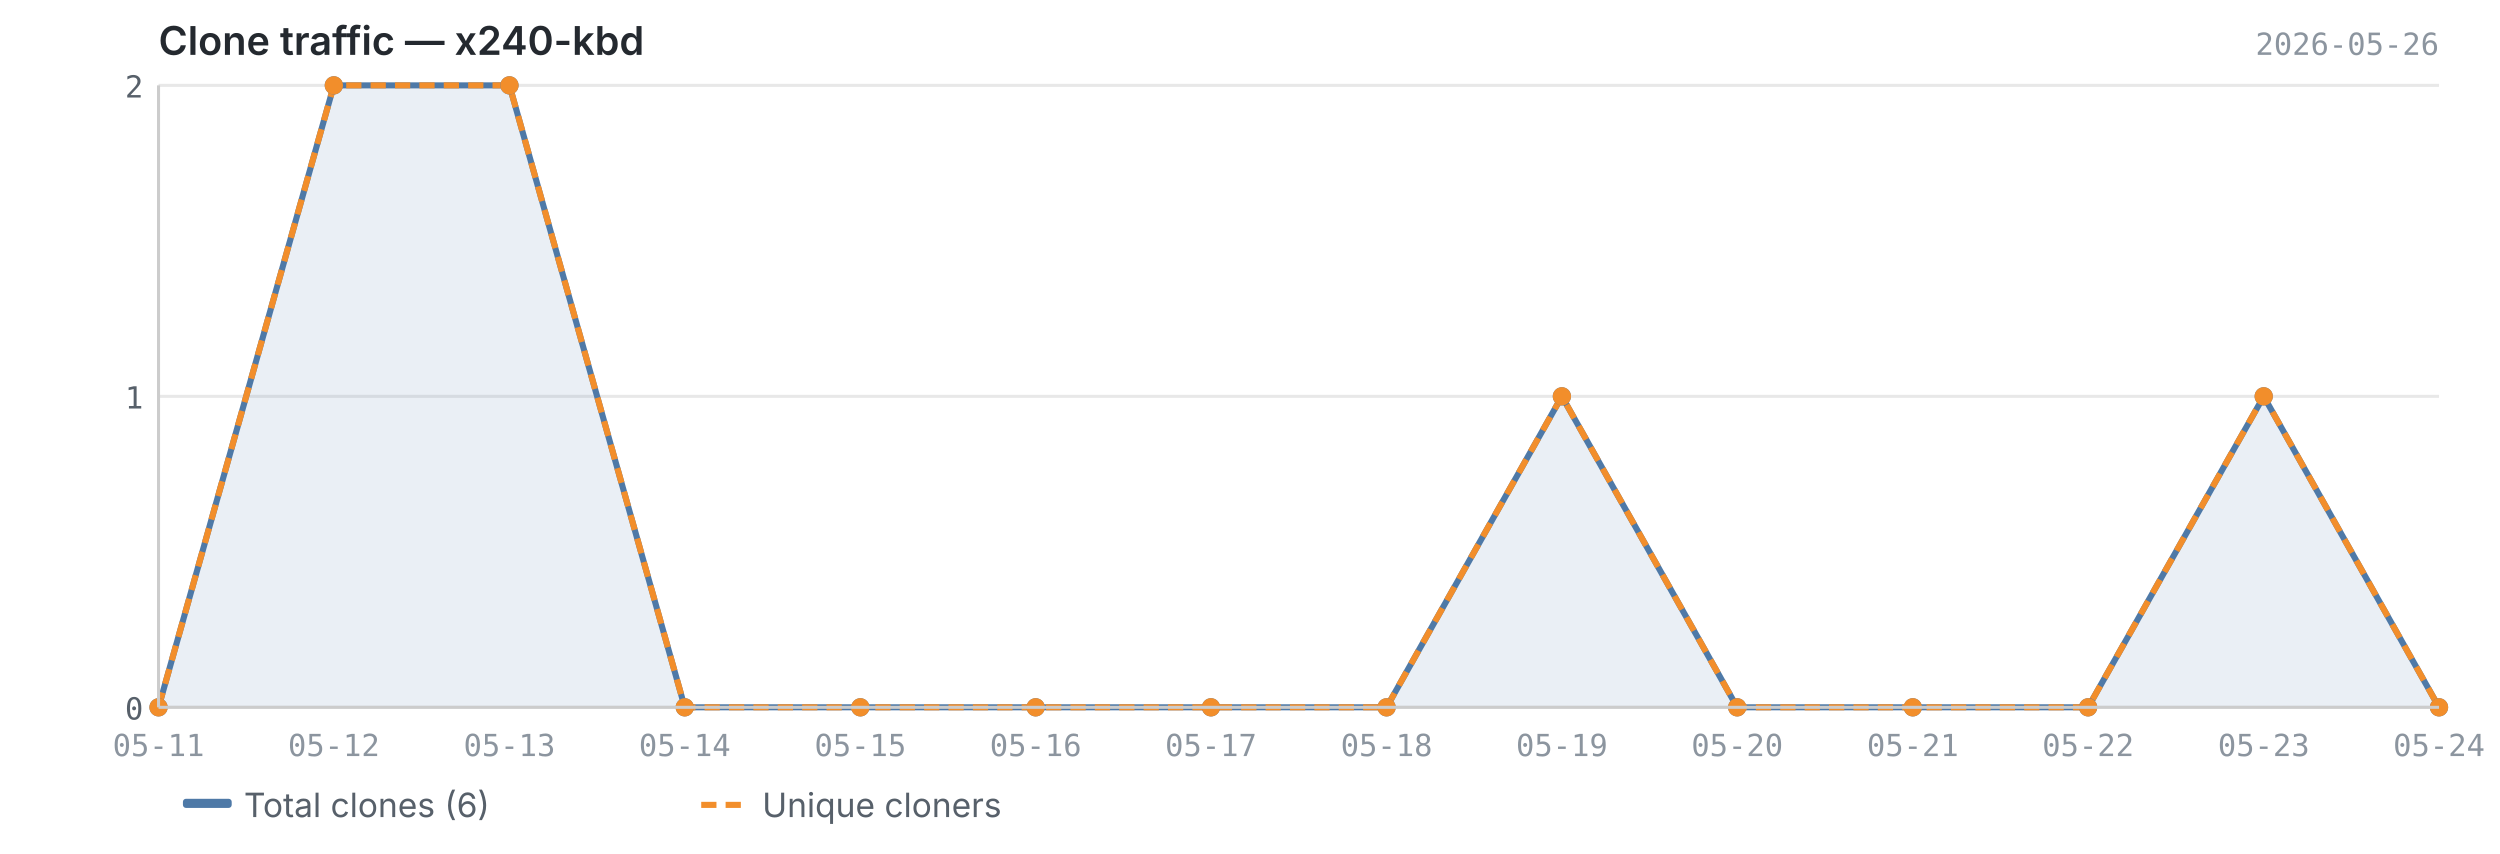
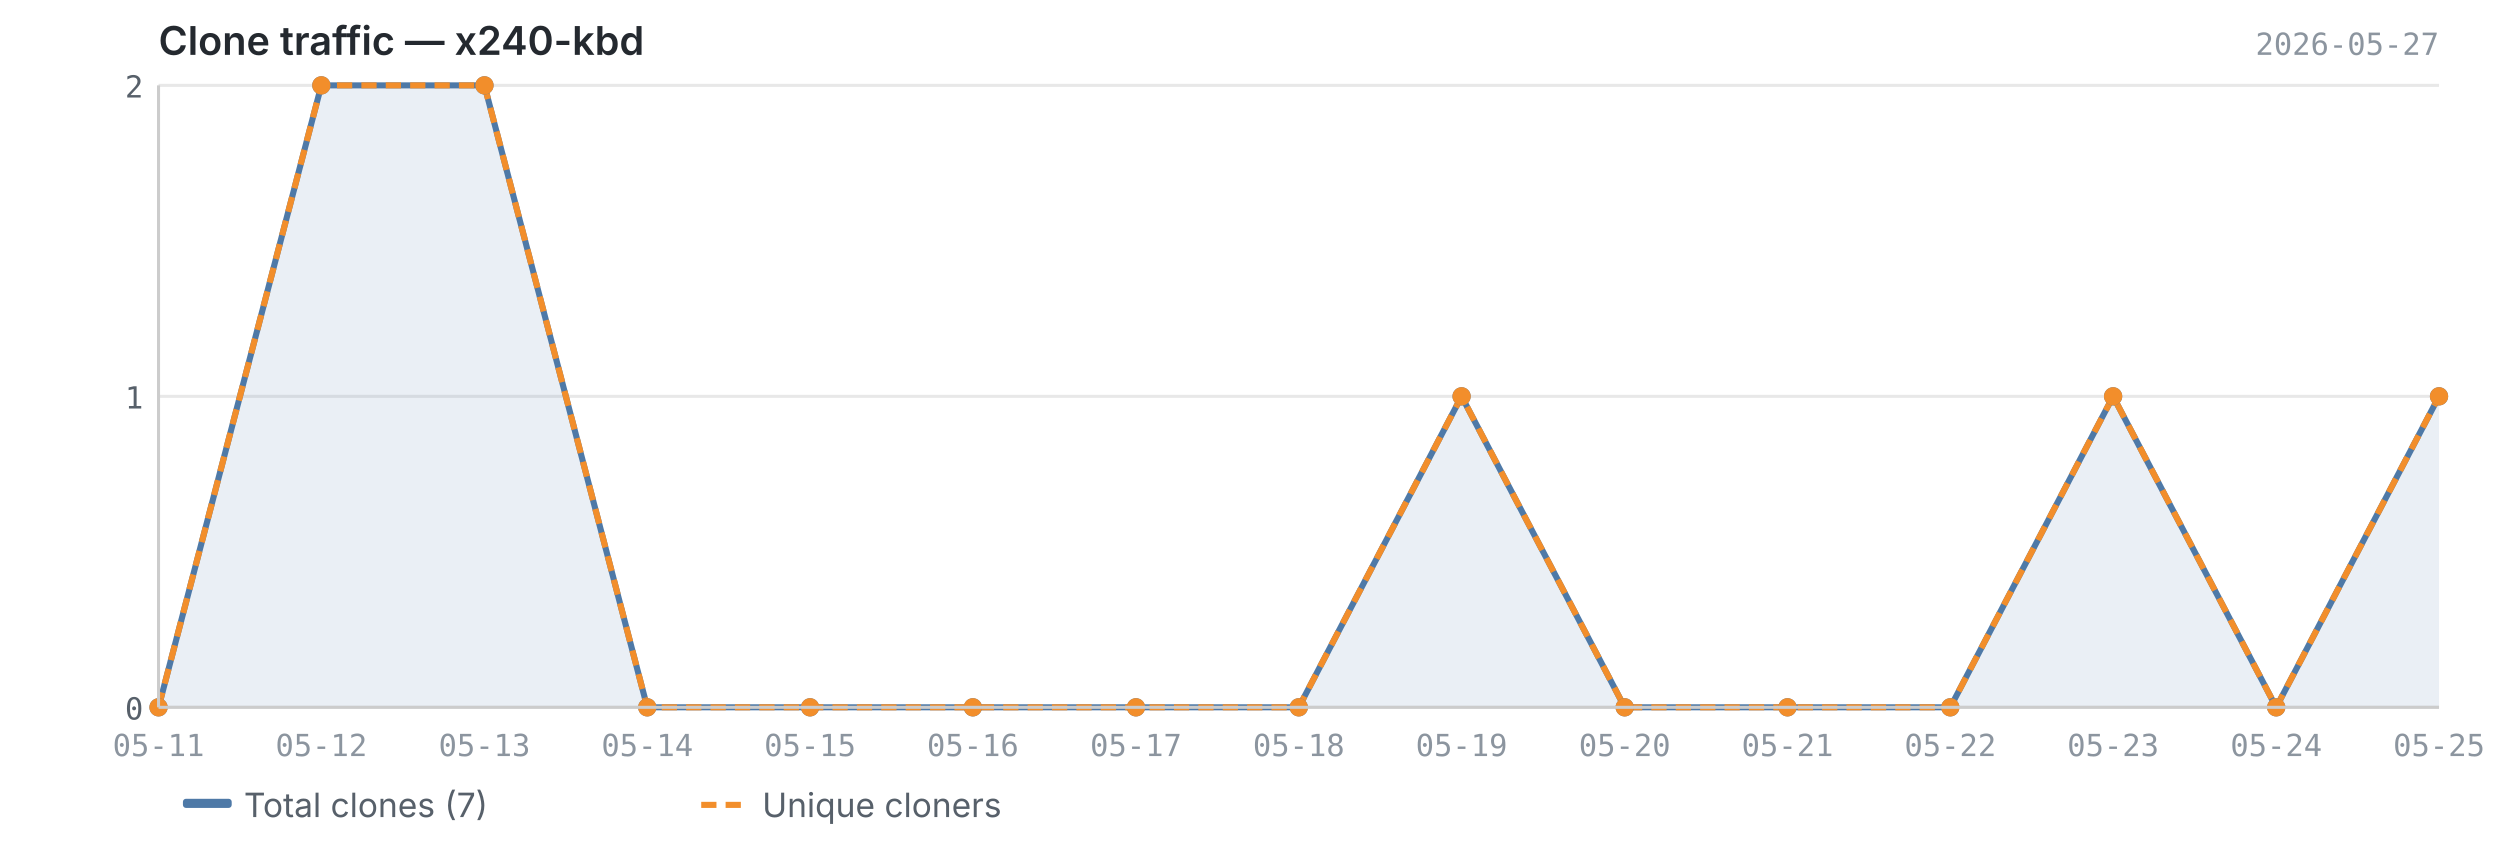
<svg xmlns="http://www.w3.org/2000/svg" viewBox="0 0 820 280" width="820" height="280">
  <text x="52" y="18" font-size="13" font-weight="600" fill="#24292f" font-family="-apple-system, BlinkMacSystemFont, 'Segoe UI', sans-serif">Clone traffic — x240-kbd</text>
-   <text x="800" y="18" font-size="10" fill="#8c959f" font-family="ui-monospace, SFMono-Regular, 'SF Mono', Menlo, monospace" text-anchor="end">2026-05-26</text>
+   <text x="800" y="18" font-size="10" fill="#8c959f" font-family="ui-monospace, SFMono-Regular, 'SF Mono', Menlo, monospace" text-anchor="end">2026-05-27</text>
  <line x1="52" y1="232.0" x2="800" y2="232.0" stroke="#e8e8e8" stroke-width="1" />
  <line x1="52" y1="130.0" x2="800" y2="130.0" stroke="#e8e8e8" stroke-width="1" />
  <line x1="52" y1="28.0" x2="800" y2="28.0" stroke="#e8e8e8" stroke-width="1" />
-   <path d="M52.0,232.0 L52.0,232.0 L109.5,28.0 L167.1,28.0 L224.6,232.0 L282.2,232.0 L339.7,232.0 L397.2,232.0 L454.8,232.0 L512.3,130.0 L569.8,232.0 L627.4,232.0 L684.9,232.0 L742.5,130.0 L800.0,232.0 L800.0,232.0 L52.0,232.0Z" fill="#4e79a7" opacity="0.12" />
-   <polyline points="52.0,232.0 109.5,28.0 167.1,28.0 224.6,232.0 282.2,232.0 339.7,232.0 397.2,232.0 454.8,232.0 512.3,130.0 569.8,232.0 627.4,232.0 684.9,232.0 742.5,130.0 800.0,232.0" fill="none" stroke="#4e79a7" stroke-width="2" stroke-linejoin="round" />
-   <polyline points="52.0,232.0 109.5,28.0 167.1,28.0 224.6,232.0 282.2,232.0 339.7,232.0 397.2,232.0 454.8,232.0 512.3,130.0 569.8,232.0 627.4,232.0 684.9,232.0 742.5,130.0 800.0,232.0" fill="none" stroke="#f28e2b" stroke-width="2" stroke-linejoin="round" stroke-dasharray="5,3" />
+   <path d="M52.0,232.0 L52.0,232.0 L105.4,28.0 L158.9,28.0 L212.3,232.0 L265.7,232.0 L319.1,232.0 L372.6,232.0 L426.0,232.0 L479.4,130.0 L532.9,232.0 L586.3,232.0 L639.7,232.0 L693.1,130.0 L746.6,232.0 L800.0,130.0 L800.0,232.0 L52.0,232.0Z" fill="#4e79a7" opacity="0.12" />
+   <polyline points="52.0,232.0 105.4,28.0 158.9,28.0 212.3,232.0 265.7,232.0 319.1,232.0 372.6,232.0 426.0,232.0 479.4,130.0 532.9,232.0 586.3,232.0 639.7,232.0 693.1,130.0 746.6,232.0 800.0,130.0" fill="none" stroke="#4e79a7" stroke-width="2" stroke-linejoin="round" />
+   <polyline points="52.0,232.0 105.4,28.0 158.9,28.0 212.3,232.0 265.7,232.0 319.1,232.0 372.6,232.0 426.0,232.0 479.4,130.0 532.9,232.0 586.3,232.0 639.7,232.0 693.1,130.0 746.6,232.0 800.0,130.0" fill="none" stroke="#f28e2b" stroke-width="2" stroke-linejoin="round" stroke-dasharray="5,3" />
  <circle cx="52.0" cy="232.0" r="3" fill="#4e79a7" />
-   <circle cx="109.5" cy="28.0" r="3" fill="#4e79a7" />
-   <circle cx="167.1" cy="28.0" r="3" fill="#4e79a7" />
-   <circle cx="224.6" cy="232.0" r="3" fill="#4e79a7" />
-   <circle cx="282.2" cy="232.0" r="3" fill="#4e79a7" />
-   <circle cx="339.7" cy="232.0" r="3" fill="#4e79a7" />
-   <circle cx="397.2" cy="232.0" r="3" fill="#4e79a7" />
-   <circle cx="454.8" cy="232.0" r="3" fill="#4e79a7" />
-   <circle cx="512.3" cy="130.0" r="3" fill="#4e79a7" />
-   <circle cx="569.8" cy="232.0" r="3" fill="#4e79a7" />
-   <circle cx="627.4" cy="232.0" r="3" fill="#4e79a7" />
-   <circle cx="684.9" cy="232.0" r="3" fill="#4e79a7" />
-   <circle cx="742.5" cy="130.0" r="3" fill="#4e79a7" />
-   <circle cx="800.0" cy="232.0" r="3" fill="#4e79a7" />
+   <circle cx="105.4" cy="28.0" r="3" fill="#4e79a7" />
+   <circle cx="158.9" cy="28.0" r="3" fill="#4e79a7" />
+   <circle cx="212.3" cy="232.0" r="3" fill="#4e79a7" />
+   <circle cx="265.7" cy="232.0" r="3" fill="#4e79a7" />
+   <circle cx="319.1" cy="232.0" r="3" fill="#4e79a7" />
+   <circle cx="372.6" cy="232.0" r="3" fill="#4e79a7" />
+   <circle cx="426.0" cy="232.0" r="3" fill="#4e79a7" />
+   <circle cx="479.4" cy="130.0" r="3" fill="#4e79a7" />
+   <circle cx="532.9" cy="232.0" r="3" fill="#4e79a7" />
+   <circle cx="586.3" cy="232.0" r="3" fill="#4e79a7" />
+   <circle cx="639.7" cy="232.0" r="3" fill="#4e79a7" />
+   <circle cx="693.1" cy="130.0" r="3" fill="#4e79a7" />
+   <circle cx="746.6" cy="232.0" r="3" fill="#4e79a7" />
+   <circle cx="800.0" cy="130.0" r="3" fill="#4e79a7" />
  <circle cx="52.0" cy="232.0" r="3" fill="#f28e2b" />
-   <circle cx="109.5" cy="28.0" r="3" fill="#f28e2b" />
-   <circle cx="167.1" cy="28.0" r="3" fill="#f28e2b" />
-   <circle cx="224.6" cy="232.0" r="3" fill="#f28e2b" />
-   <circle cx="282.2" cy="232.0" r="3" fill="#f28e2b" />
-   <circle cx="339.7" cy="232.0" r="3" fill="#f28e2b" />
-   <circle cx="397.2" cy="232.0" r="3" fill="#f28e2b" />
-   <circle cx="454.8" cy="232.0" r="3" fill="#f28e2b" />
-   <circle cx="512.3" cy="130.0" r="3" fill="#f28e2b" />
-   <circle cx="569.8" cy="232.0" r="3" fill="#f28e2b" />
-   <circle cx="627.4" cy="232.0" r="3" fill="#f28e2b" />
-   <circle cx="684.9" cy="232.0" r="3" fill="#f28e2b" />
-   <circle cx="742.5" cy="130.0" r="3" fill="#f28e2b" />
-   <circle cx="800.0" cy="232.0" r="3" fill="#f28e2b" />
+   <circle cx="105.4" cy="28.0" r="3" fill="#f28e2b" />
+   <circle cx="158.9" cy="28.0" r="3" fill="#f28e2b" />
+   <circle cx="212.3" cy="232.0" r="3" fill="#f28e2b" />
+   <circle cx="265.7" cy="232.0" r="3" fill="#f28e2b" />
+   <circle cx="319.1" cy="232.0" r="3" fill="#f28e2b" />
+   <circle cx="372.6" cy="232.0" r="3" fill="#f28e2b" />
+   <circle cx="426.0" cy="232.0" r="3" fill="#f28e2b" />
+   <circle cx="479.4" cy="130.0" r="3" fill="#f28e2b" />
+   <circle cx="532.9" cy="232.0" r="3" fill="#f28e2b" />
+   <circle cx="586.3" cy="232.0" r="3" fill="#f28e2b" />
+   <circle cx="639.7" cy="232.0" r="3" fill="#f28e2b" />
+   <circle cx="693.1" cy="130.0" r="3" fill="#f28e2b" />
+   <circle cx="746.6" cy="232.0" r="3" fill="#f28e2b" />
+   <circle cx="800.0" cy="130.0" r="3" fill="#f28e2b" />
  <line x1="52" y1="28" x2="52" y2="232" stroke="#cccccc" stroke-width="1" />
  <line x1="52" y1="232" x2="800" y2="232" stroke="#cccccc" stroke-width="1" />
  <text x="47" y="236.0" text-anchor="end" font-size="10" fill="#57606a" font-family="ui-monospace, SFMono-Regular, 'SF Mono', Menlo, monospace">0</text>
  <text x="47" y="134.0" text-anchor="end" font-size="10" fill="#57606a" font-family="ui-monospace, SFMono-Regular, 'SF Mono', Menlo, monospace">1</text>
  <text x="47" y="32.0" text-anchor="end" font-size="10" fill="#57606a" font-family="ui-monospace, SFMono-Regular, 'SF Mono', Menlo, monospace">2</text>
  <text x="52.0" y="248" text-anchor="middle" font-size="10" fill="#8c959f" font-family="ui-monospace, SFMono-Regular, 'SF Mono', Menlo, monospace">05-11</text>
-   <text x="109.5" y="248" text-anchor="middle" font-size="10" fill="#8c959f" font-family="ui-monospace, SFMono-Regular, 'SF Mono', Menlo, monospace">05-12</text>
-   <text x="167.1" y="248" text-anchor="middle" font-size="10" fill="#8c959f" font-family="ui-monospace, SFMono-Regular, 'SF Mono', Menlo, monospace">05-13</text>
-   <text x="224.6" y="248" text-anchor="middle" font-size="10" fill="#8c959f" font-family="ui-monospace, SFMono-Regular, 'SF Mono', Menlo, monospace">05-14</text>
-   <text x="282.2" y="248" text-anchor="middle" font-size="10" fill="#8c959f" font-family="ui-monospace, SFMono-Regular, 'SF Mono', Menlo, monospace">05-15</text>
-   <text x="339.7" y="248" text-anchor="middle" font-size="10" fill="#8c959f" font-family="ui-monospace, SFMono-Regular, 'SF Mono', Menlo, monospace">05-16</text>
-   <text x="397.2" y="248" text-anchor="middle" font-size="10" fill="#8c959f" font-family="ui-monospace, SFMono-Regular, 'SF Mono', Menlo, monospace">05-17</text>
-   <text x="454.8" y="248" text-anchor="middle" font-size="10" fill="#8c959f" font-family="ui-monospace, SFMono-Regular, 'SF Mono', Menlo, monospace">05-18</text>
-   <text x="512.3" y="248" text-anchor="middle" font-size="10" fill="#8c959f" font-family="ui-monospace, SFMono-Regular, 'SF Mono', Menlo, monospace">05-19</text>
-   <text x="569.8" y="248" text-anchor="middle" font-size="10" fill="#8c959f" font-family="ui-monospace, SFMono-Regular, 'SF Mono', Menlo, monospace">05-20</text>
-   <text x="627.4" y="248" text-anchor="middle" font-size="10" fill="#8c959f" font-family="ui-monospace, SFMono-Regular, 'SF Mono', Menlo, monospace">05-21</text>
-   <text x="684.9" y="248" text-anchor="middle" font-size="10" fill="#8c959f" font-family="ui-monospace, SFMono-Regular, 'SF Mono', Menlo, monospace">05-22</text>
-   <text x="742.5" y="248" text-anchor="middle" font-size="10" fill="#8c959f" font-family="ui-monospace, SFMono-Regular, 'SF Mono', Menlo, monospace">05-23</text>
-   <text x="800.0" y="248" text-anchor="middle" font-size="10" fill="#8c959f" font-family="ui-monospace, SFMono-Regular, 'SF Mono', Menlo, monospace">05-24</text>
+   <text x="105.4" y="248" text-anchor="middle" font-size="10" fill="#8c959f" font-family="ui-monospace, SFMono-Regular, 'SF Mono', Menlo, monospace">05-12</text>
+   <text x="158.9" y="248" text-anchor="middle" font-size="10" fill="#8c959f" font-family="ui-monospace, SFMono-Regular, 'SF Mono', Menlo, monospace">05-13</text>
+   <text x="212.3" y="248" text-anchor="middle" font-size="10" fill="#8c959f" font-family="ui-monospace, SFMono-Regular, 'SF Mono', Menlo, monospace">05-14</text>
+   <text x="265.7" y="248" text-anchor="middle" font-size="10" fill="#8c959f" font-family="ui-monospace, SFMono-Regular, 'SF Mono', Menlo, monospace">05-15</text>
+   <text x="319.1" y="248" text-anchor="middle" font-size="10" fill="#8c959f" font-family="ui-monospace, SFMono-Regular, 'SF Mono', Menlo, monospace">05-16</text>
+   <text x="372.6" y="248" text-anchor="middle" font-size="10" fill="#8c959f" font-family="ui-monospace, SFMono-Regular, 'SF Mono', Menlo, monospace">05-17</text>
+   <text x="426.0" y="248" text-anchor="middle" font-size="10" fill="#8c959f" font-family="ui-monospace, SFMono-Regular, 'SF Mono', Menlo, monospace">05-18</text>
+   <text x="479.4" y="248" text-anchor="middle" font-size="10" fill="#8c959f" font-family="ui-monospace, SFMono-Regular, 'SF Mono', Menlo, monospace">05-19</text>
+   <text x="532.9" y="248" text-anchor="middle" font-size="10" fill="#8c959f" font-family="ui-monospace, SFMono-Regular, 'SF Mono', Menlo, monospace">05-20</text>
+   <text x="586.3" y="248" text-anchor="middle" font-size="10" fill="#8c959f" font-family="ui-monospace, SFMono-Regular, 'SF Mono', Menlo, monospace">05-21</text>
+   <text x="639.7" y="248" text-anchor="middle" font-size="10" fill="#8c959f" font-family="ui-monospace, SFMono-Regular, 'SF Mono', Menlo, monospace">05-22</text>
+   <text x="693.1" y="248" text-anchor="middle" font-size="10" fill="#8c959f" font-family="ui-monospace, SFMono-Regular, 'SF Mono', Menlo, monospace">05-23</text>
+   <text x="746.6" y="248" text-anchor="middle" font-size="10" fill="#8c959f" font-family="ui-monospace, SFMono-Regular, 'SF Mono', Menlo, monospace">05-24</text>
+   <text x="800.0" y="248" text-anchor="middle" font-size="10" fill="#8c959f" font-family="ui-monospace, SFMono-Regular, 'SF Mono', Menlo, monospace">05-25</text>
  <rect x="60" y="262" width="16" height="3" fill="#4e79a7" rx="1" />
-   <text x="80" y="268" font-size="11" fill="#57606a" font-family="-apple-system, BlinkMacSystemFont, 'Segoe UI', sans-serif">Total clones (6)</text>
+   <text x="80" y="268" font-size="11" fill="#57606a" font-family="-apple-system, BlinkMacSystemFont, 'Segoe UI', sans-serif">Total clones (7)</text>
  <line x1="230" y1="264" x2="246" y2="264" stroke="#f28e2b" stroke-width="2" stroke-dasharray="5,3" />
  <text x="250" y="268" font-size="11" fill="#57606a" font-family="-apple-system, BlinkMacSystemFont, 'Segoe UI', sans-serif">Unique cloners</text>
</svg>
